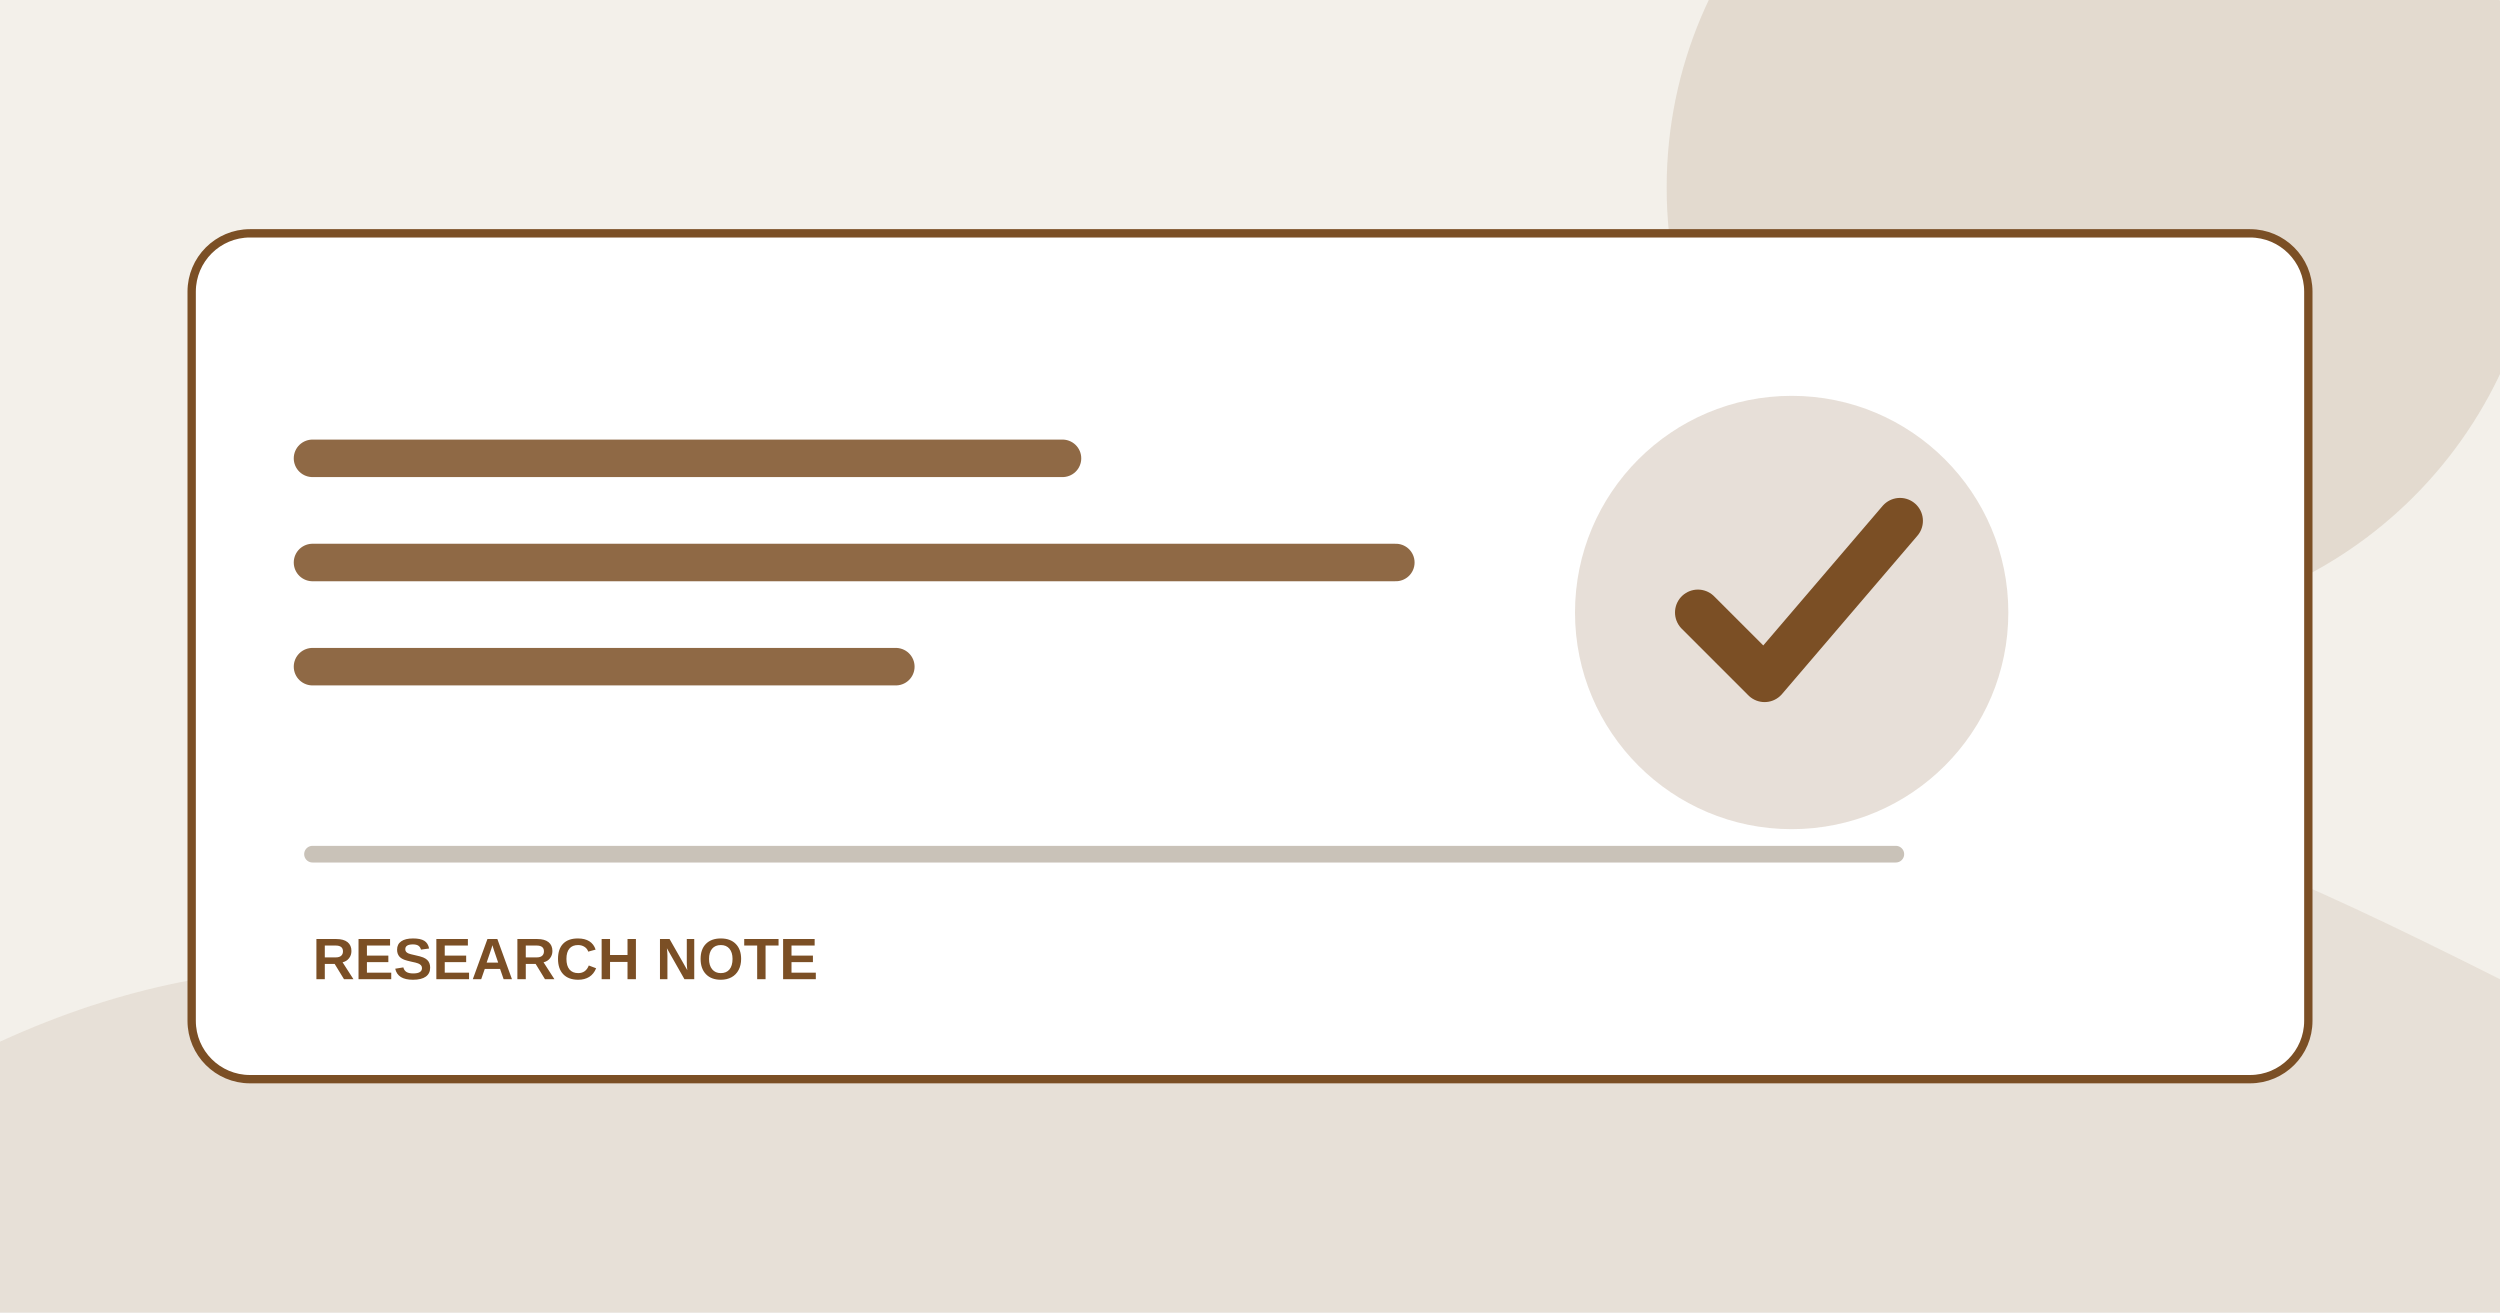
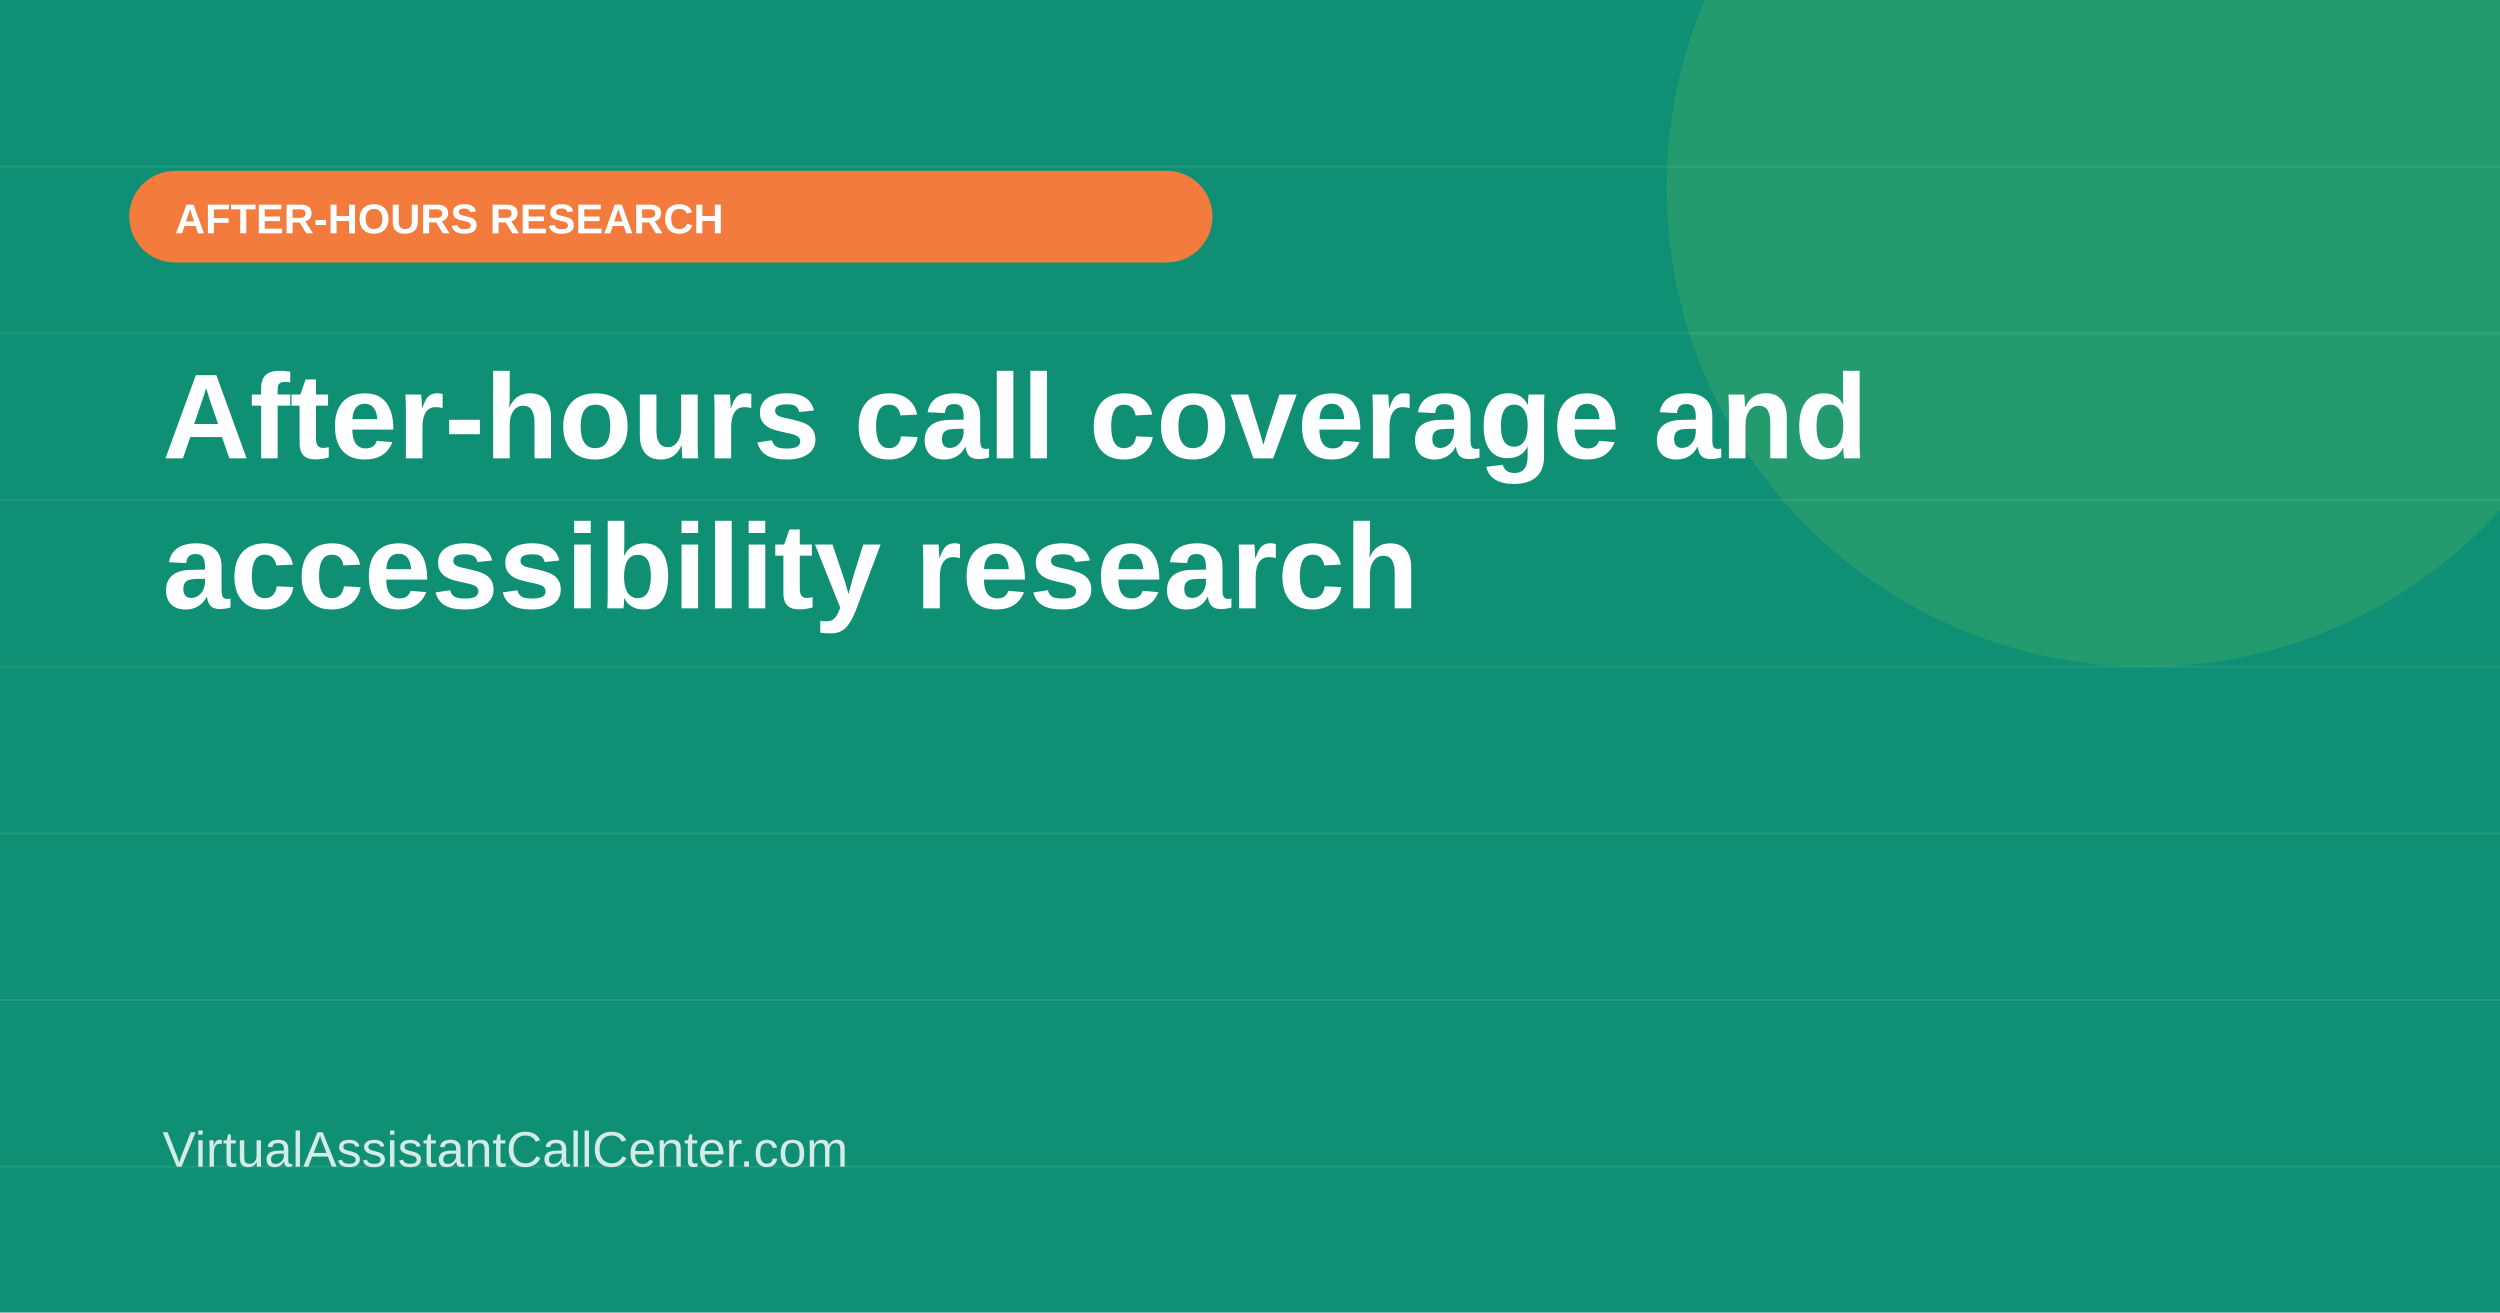
- <svg xmlns="http://www.w3.org/2000/svg" width="1200" height="630" viewBox="0 0 1200 630">
-   <rect width="1200" height="630" fill="#f3f0ea" />
-   <circle cx="1010" cy="90" r="210" fill="#7b4f25" opacity=".14" />
-   <path d="M0 500 C240 390 380 580 650 460 S1000 370 1200 470 V630 H0Z" fill="#7b4f25" opacity=".10" />
-   <rect x="92" y="112" width="1016" height="406" rx="28" fill="#fff" stroke="#7b4f25" stroke-width="4" />
-   <path d="M150 220h360M150 270h520M150 320h280" stroke="#7b4f25" stroke-width="18" stroke-linecap="round" opacity=".85" />
-   <circle cx="860" cy="294" r="104" fill="#7b4f25" opacity=".18" />
-   <path d="M815 294l32 32 65-76" fill="none" stroke="#7b4f25" stroke-width="22" stroke-linecap="round" stroke-linejoin="round" />
-   <path d="M150 410h760" stroke="#c9c2b8" stroke-width="8" stroke-linecap="round" />
-   <text x="150" y="470" font-family="Arial,sans-serif" font-size="28" fill="#7b4f25" font-weight="700">RESEARCH NOTE</text>
+ <svg xmlns="http://www.w3.org/2000/svg" width="1200" height="630">
+   <rect width="1200" height="630" fill="#0f8f73" />
+   <path d="M0 80H1200M0 160H1200M0 240H1200M0 320H1200M0 400H1200M0 480H1200M0 560H1200" stroke="#fff" opacity=".08" />
+   <circle cx="1030" cy="90" r="230" fill="#b7f34a" opacity=".12" />
+   <rect x="62" y="82" width="520" height="44" rx="22" fill="#f27b3d" />
+   <text x="84" y="112" fill="white" font-family="Arial,sans-serif" font-size="20" font-weight="700">AFTER-HOURS RESEARCH</text>
+   <text x="78" y="220" fill="white" font-family="Arial,sans-serif" font-size="58" font-weight="700">After-hours call coverage and</text>
+   <text x="78" y="292" fill="white" font-family="Arial,sans-serif" font-size="58" font-weight="700">accessibility research</text>
+   <text x="78" y="560" fill="white" opacity=".82" font-family="Arial,sans-serif" font-size="24">VirtualAssistantCallCenter.com</text>
</svg>
